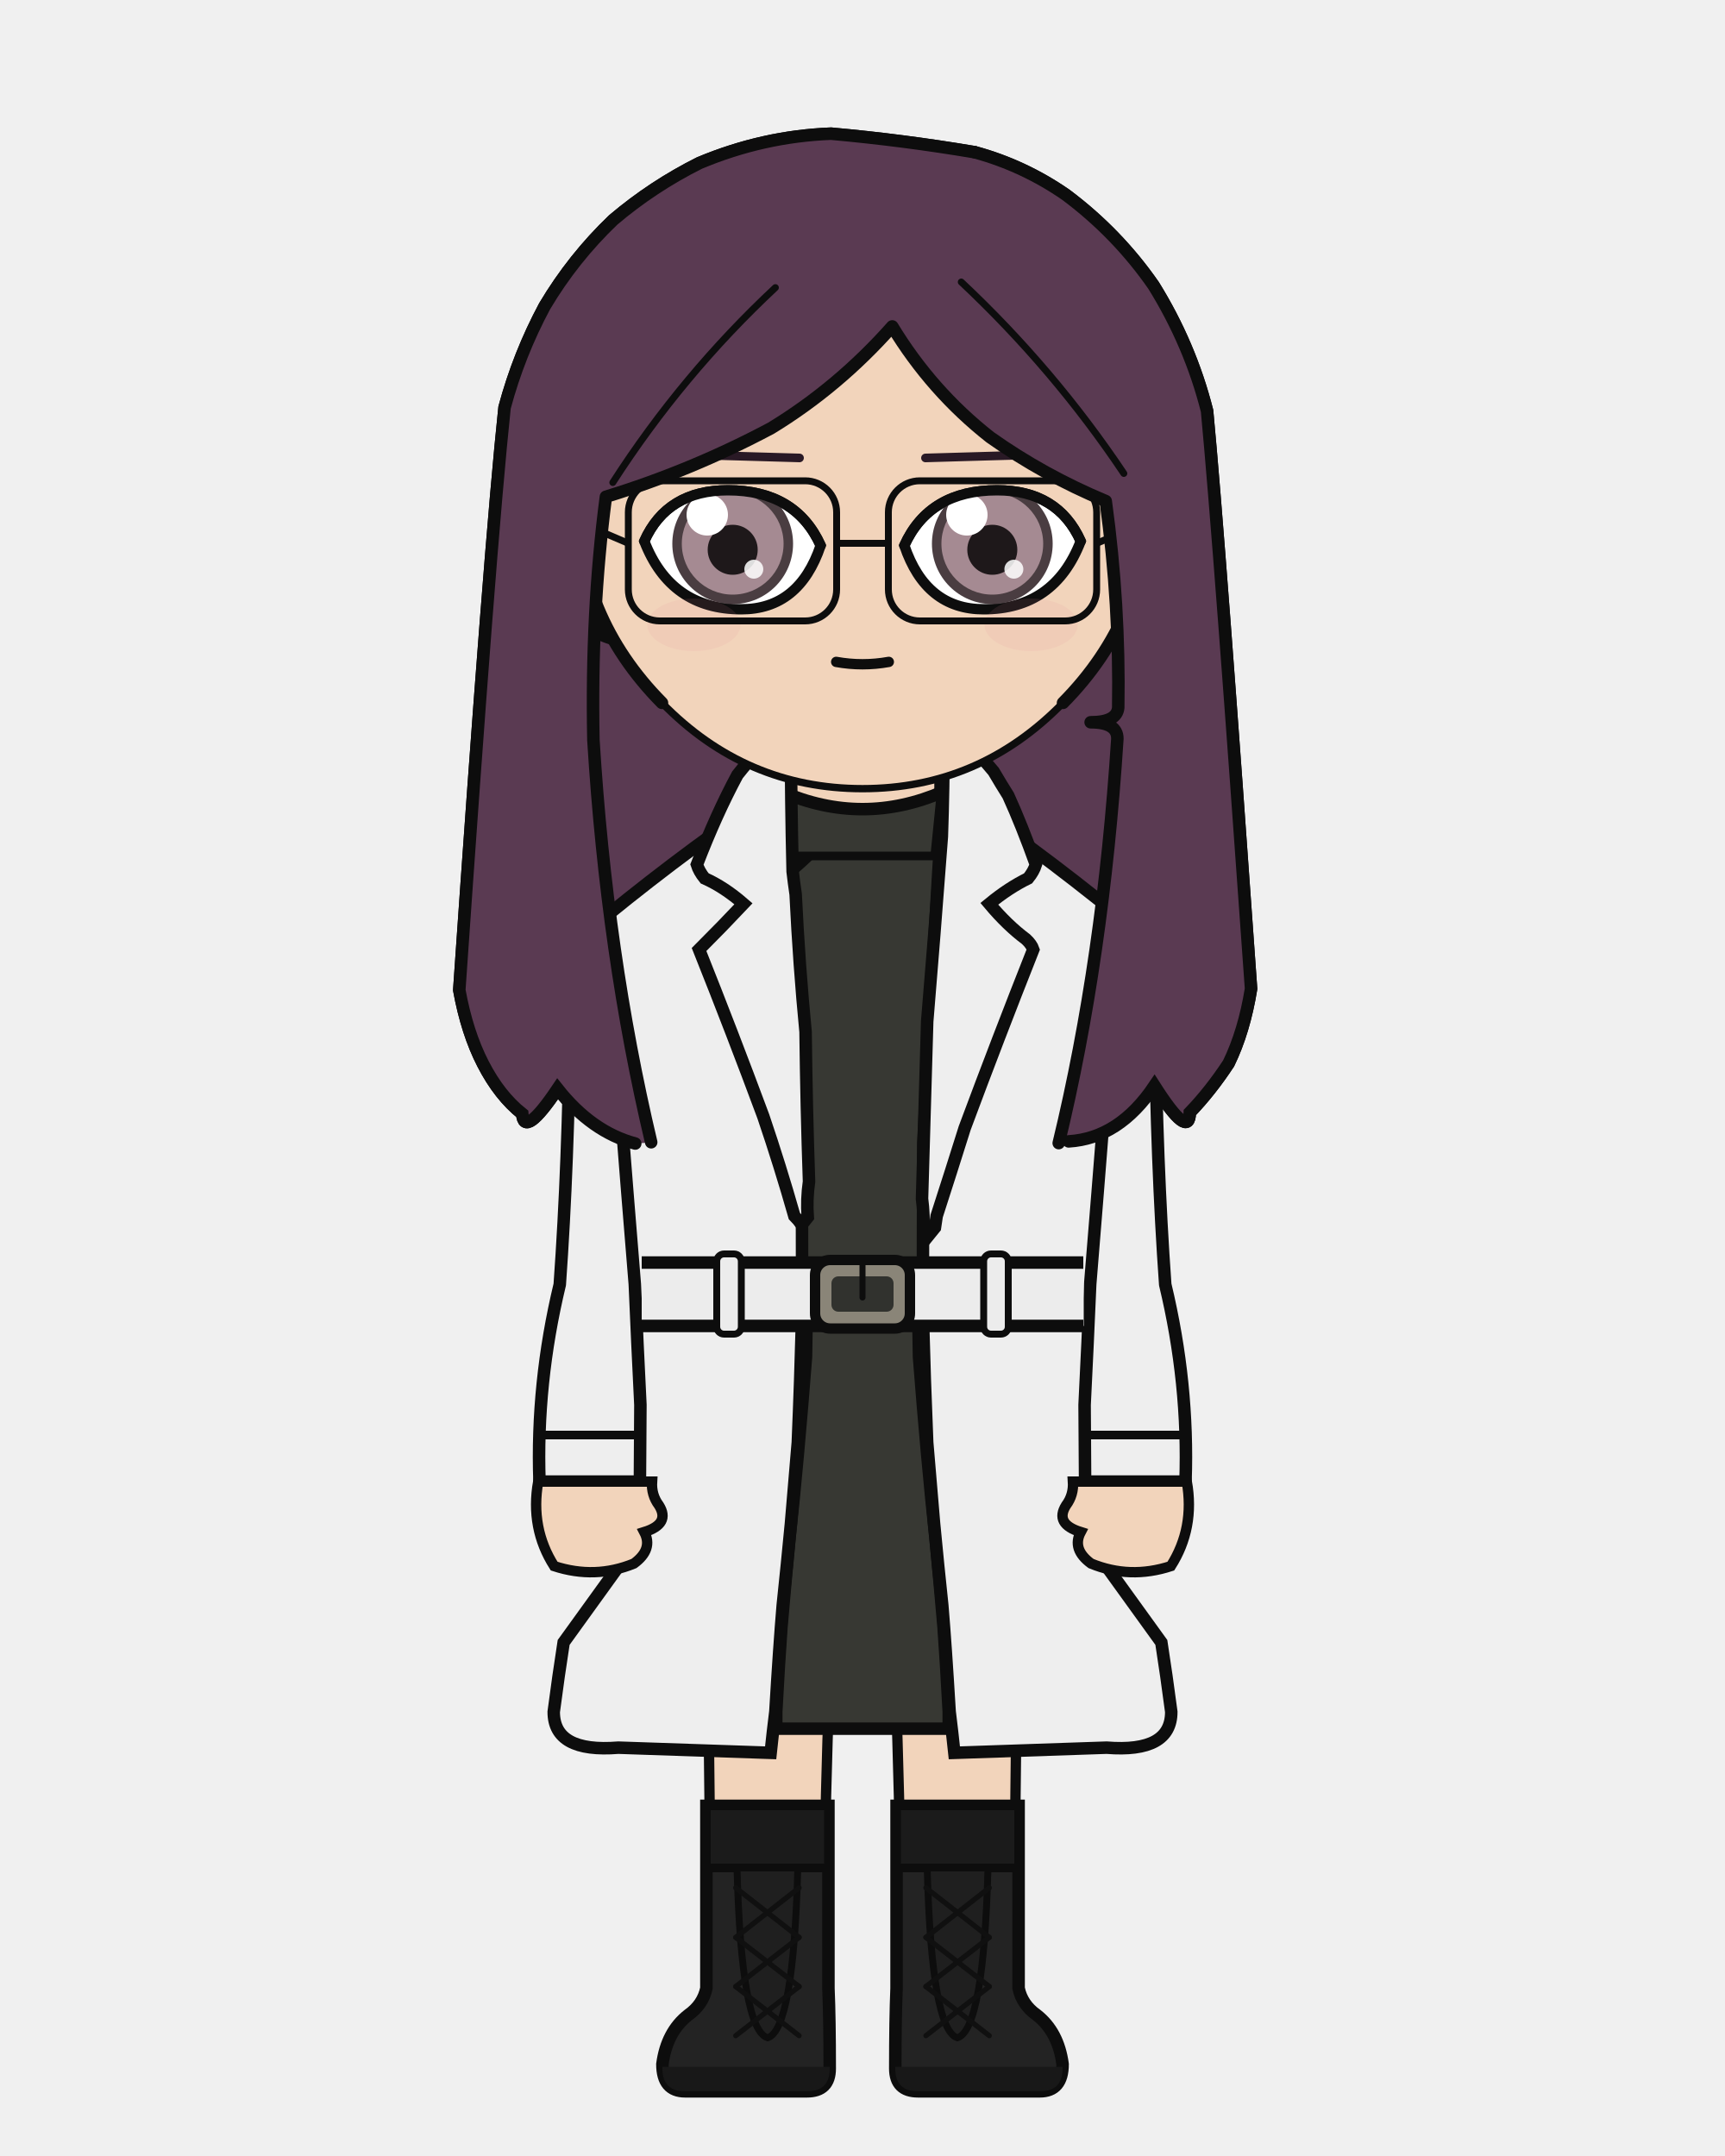
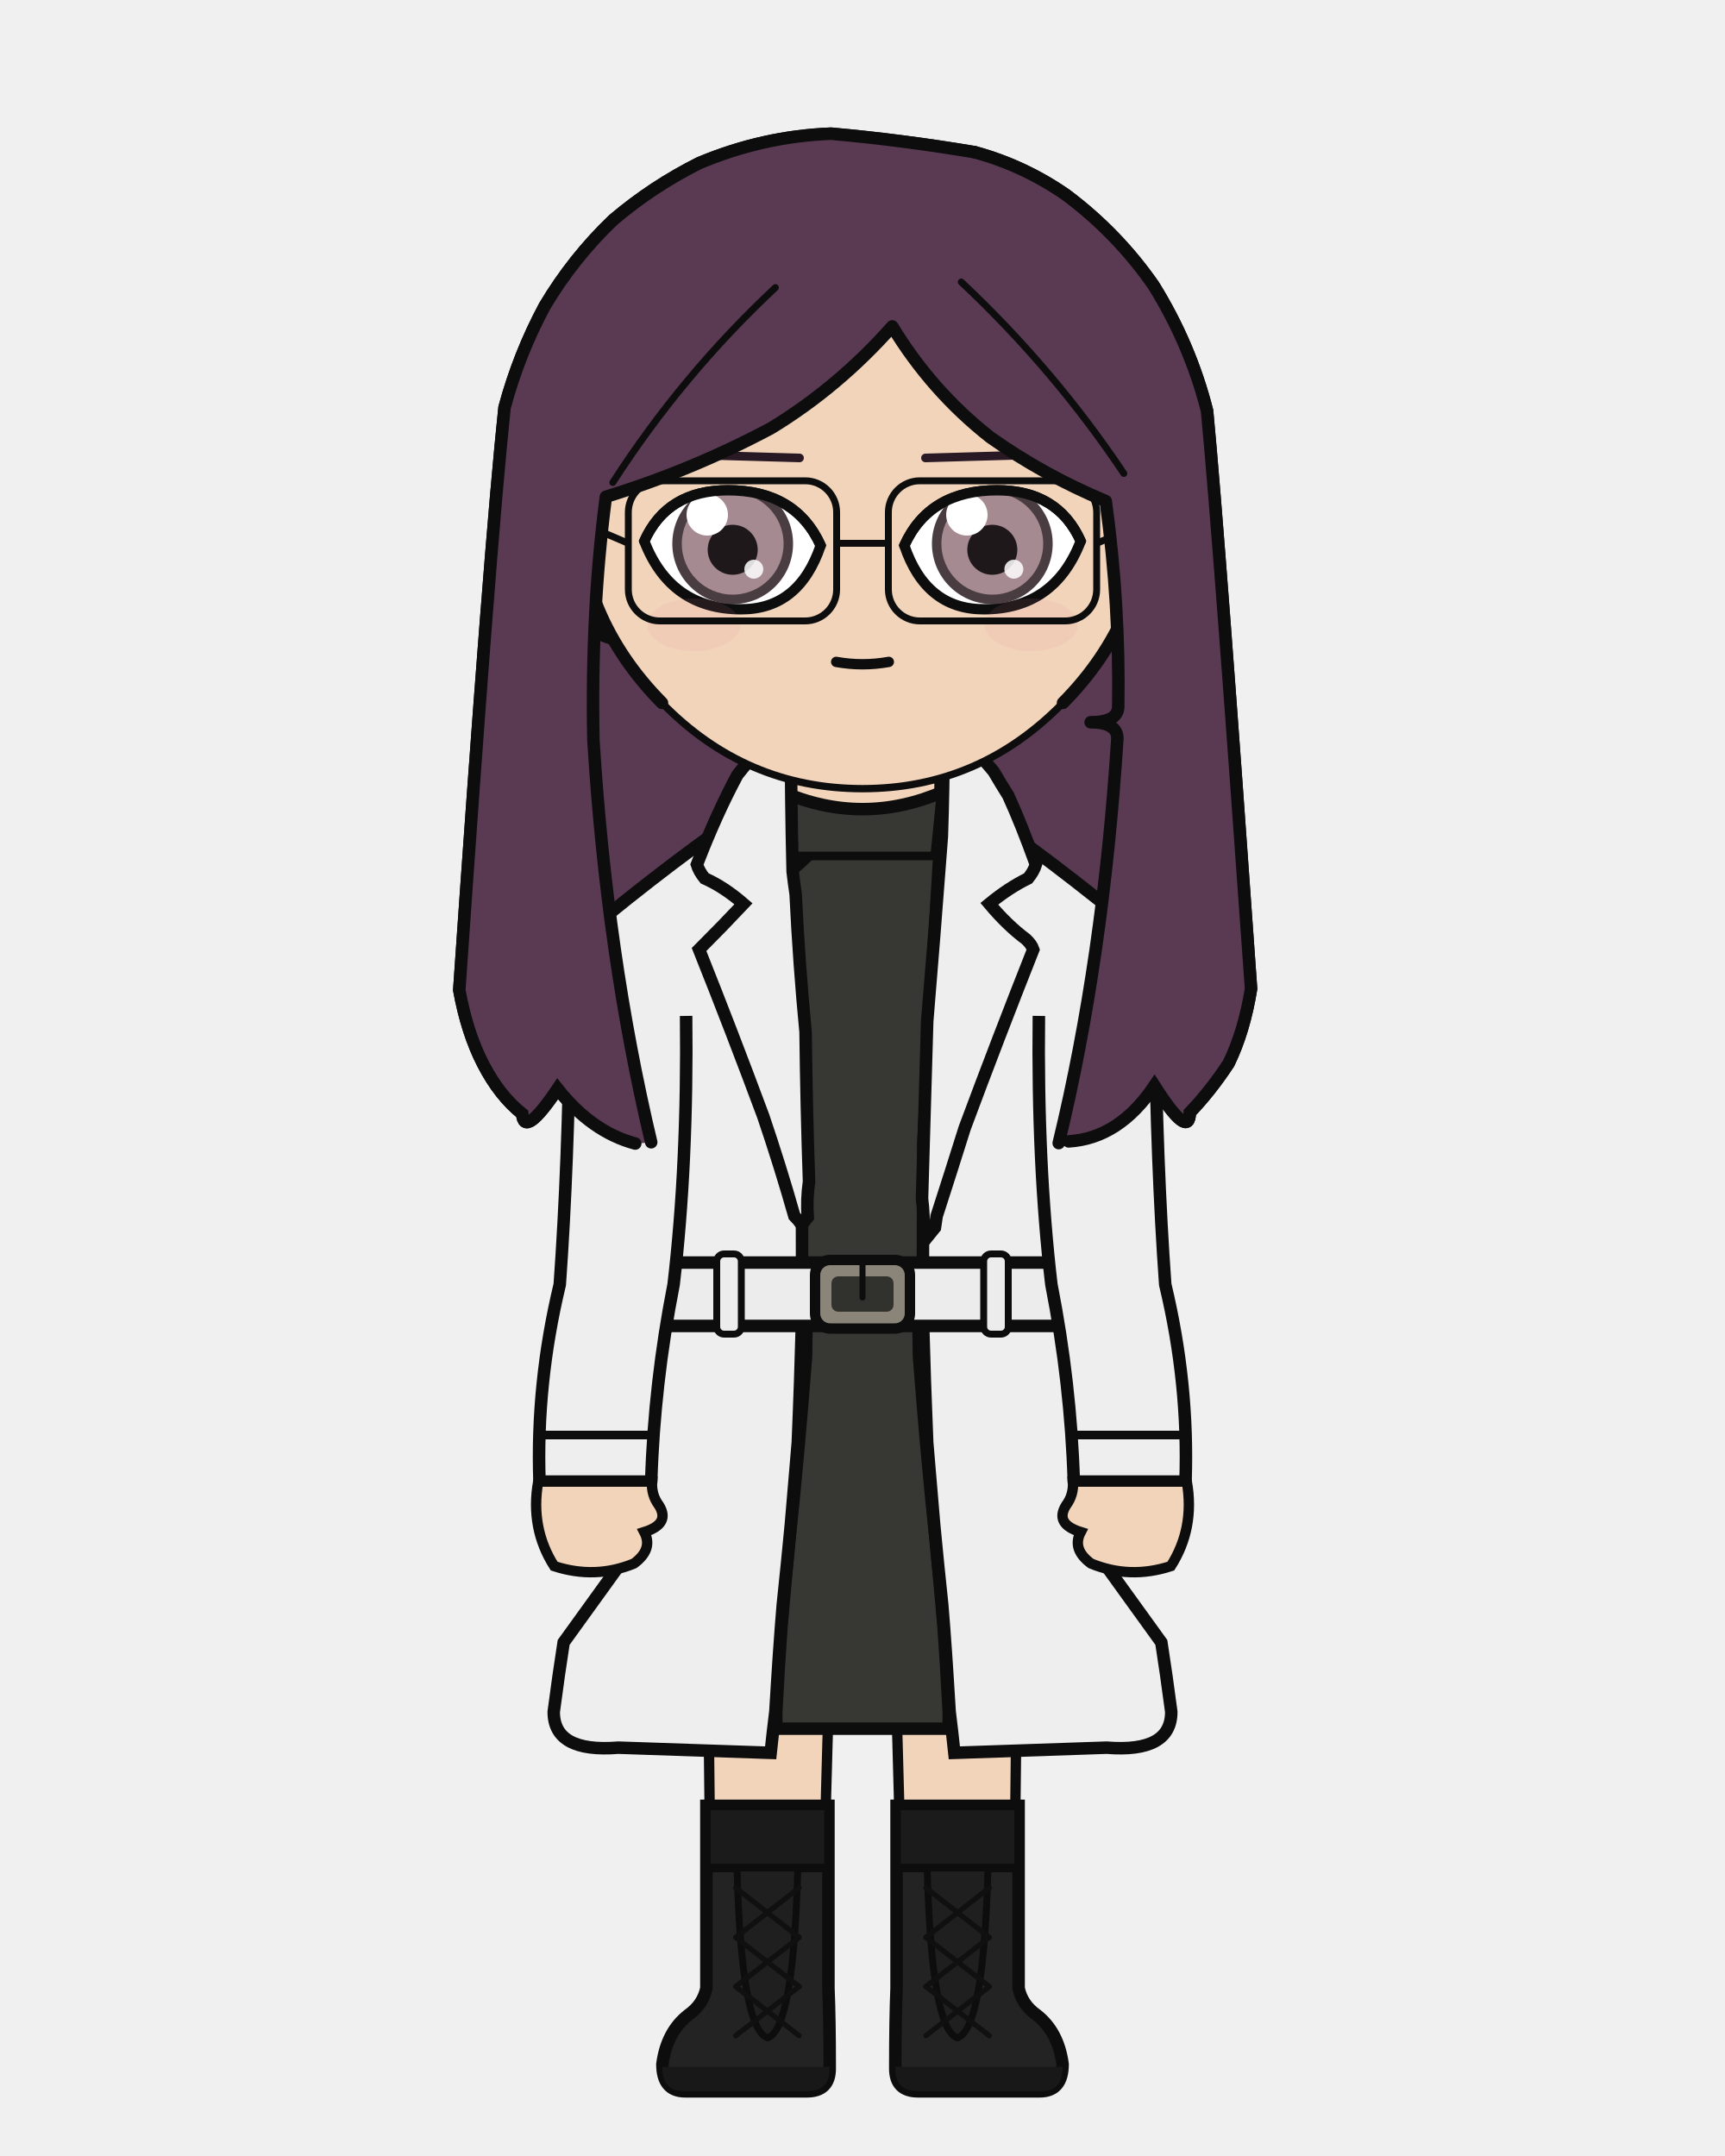
<svg xmlns="http://www.w3.org/2000/svg" width="400" height="500" viewBox="0 0 400 500">
  <defs>
    <clipPath id="hair-front">
      <path d="M 151.0 264.9 Q 140.7 221.5 137.6 171.6 Q 137.0 141.9 140.5 115.2 Q 160.4 109.1 178.8 99.3 Q 194.4 89.8 206.9 75.7 Q 216.0 90.7 229.6 101.4 Q 242.0 110.2 256.4 116.2 Q 259.7 140.2 259.3 164.1 Q 259.0 167.5 252.9 167.5 Q 259.1 167.5 259.1 171.3 Q 255.8 222.6 245.5 265.1 Q 246.7 264.9 247.8 264.7 Q 259.5 264.0 267.7 251.8 Q 275.8 264.5 275.9 258.0 Q 280.7 253.0 284.9 246.6 Q 288.5 239.2 290.1 229.3 Q 282.8 126.0 279.9 95.3 Q 276.0 79.9 267.5 66.2 Q 259.1 54.1 247.2 45.2 Q 237.4 38.4 226.0 35.3 Q 209.4 32.5 192.7 31.0 Q 177.0 31.6 162.2 37.8 Q 151.4 43.2 142.2 51.0 Q 132.9 59.9 126.3 71.0 Q 120.3 82.2 117.0 94.5 Q 113.6 126.6 106.5 229.6 Q 108.3 239.5 112.0 246.7 Q 115.8 254.1 121.1 258.3 Q 121.5 264.1 129.3 252.5 Q 137.2 262.5 147.3 265.2 Q 149.2 265.1 151.0 264.9 Z" />
    </clipPath>
  </defs>
  <path d="M 147.3 265.2 Q 137.2 262.5 129.3 252.5 Q 121.5 264.1 121.1 258.3 Q 115.8 254.1 112.0 246.7 Q 108.3 239.5 106.5 229.6 Q 113.6 126.6 117.0 94.5 Q 120.3 82.2 126.3 71.0 Q 132.9 59.9 142.2 51.0 Q 151.4 43.2 162.2 37.8 Q 177.0 31.6 192.7 31.0 Q 209.4 32.5 226.0 35.3 Q 237.4 38.4 247.2 45.2 Q 259.1 54.1 267.5 66.2 Q 276.0 79.9 279.9 95.3 Q 282.8 126.0 290.1 229.3 Q 288.5 239.2 284.9 246.6 Q 280.7 253.0 275.9 258.0 Q 275.8 264.5 267.7 251.8 Q 259.5 264.0 247.8 264.7 Q 197.6 276.0 147.3 265.2 Z" fill="#5a3a52" />
  <path d="M 147.3 265.2 Q 137.2 262.5 129.3 252.5 Q 121.5 264.1 121.1 258.3 Q 115.8 254.1 112.0 246.7 Q 108.3 239.5 106.5 229.6 Q 113.6 126.6 117.0 94.5 Q 120.3 82.2 126.3 71.0 Q 132.9 59.9 142.2 51.0 Q 151.4 43.2 162.2 37.8 Q 177.0 31.6 192.7 31.0 Q 209.4 32.5 226.0 35.3 Q 237.4 38.4 247.2 45.2 Q 259.1 54.1 267.5 66.2 Q 276.0 79.9 279.9 95.3 Q 282.8 126.0 290.1 229.3 Q 288.5 239.2 284.9 246.6 Q 280.7 253.0 275.9 258.0 Q 275.8 264.5 267.7 251.8 Q 259.5 264.0 247.8 264.7 Q 197.6 276.0 147.3 265.2 Z" fill="none" stroke="#0d0d0d" stroke-width="2.9" stroke-linecap="round" stroke-linejoin="round" />
  <path d="M 181.9 199.2 Q 168.3 215.1 136.6 224.9 L 166.4 235.6 Q 166.4 269.9 169.8 297.9 Q 169.8 296.7 169.8 295.8 L 230.2 295.8 Q 230.2 296.7 230.2 297.9 Q 233.6 269.9 233.6 235.6 L 263.4 224.9 Q 239.3 206.9 218.1 199.2 Z" fill="#f2d4bb" stroke="#0d0d0d" stroke-width="2.9" />
  <rect x="181.9" y="172.5" width="36.3" height="38.0" rx="12.7" fill="#f2d4bb" />
  <line x1="181.9" y1="172.5" x2="181.9" y2="210.5" stroke="#0d0d0d" stroke-width="2.9" />
  <line x1="218.1" y1="172.5" x2="218.1" y2="210.5" stroke="#0d0d0d" stroke-width="2.9" />
  <path d="M 163.7 300.1 L 236.3 300.1 Q 236.3 320.3 236.2 328.9 Q 236.1 375.2 234.9 461.1 L 209.2 461.1 Q 207.8 328.9 200.0 331.8 Q 192.2 328.9 190.8 461.1 L 165.1 461.1 Q 163.9 375.2 163.8 328.9 Q 163.7 320.3 163.7 300.1 Z" fill="#f2d4bb" stroke="#0d0d0d" stroke-width="2.4" stroke-linejoin="round" />
  <path d="M 163.7 300.1 L 236.3 300.1 L 229.8 328.0 Q 200.0 331.1 170.2 328.0 Z" fill="#e8e4dc" stroke="#0d0d0d" stroke-width="2.4" stroke-linejoin="round" />
  <path d="M 192.1 418.8 L 192.1 461.1 Q 192.4 468.3 192.4 479.7 Q 192.4 485.0 187.1 485.0 L 158.9 485.0 Q 153.6 485.0 153.6 478.7 Q 154.6 471.2 159.6 467.3 Q 163.0 464.9 163.8 461.1 L 163.8 418.8 Z" fill="#232323" stroke="#0d0d0d" stroke-width="2.9" />
  <path d="M 192.4 479.3 L 153.6 479.3 L 153.6 479.7 Q 153.6 485.0 158.9 485.0 L 187.1 485.0 Q 192.4 485.0 192.4 479.7 Z" fill="#181818" />
  <rect x="163.8" y="418.8" width="28.3" height="14.4" fill="#1b1b1b" stroke="#0d0d0d" stroke-width="2.0" />
  <path d="M 170.9 433.2 L 185.0 433.2 Q 184.0 470.7 178.0 472.6 Q 171.9 470.7 170.9 433.2 Z" fill="#1f1f1f" stroke="#0d0d0d" stroke-width="1.6" />
  <line x1="185.3" y1="437.8" x2="170.6" y2="449.3" stroke="#101010" stroke-width="1.2" stroke-linecap="round" />
  <line x1="170.6" y1="437.8" x2="185.3" y2="449.3" stroke="#101010" stroke-width="1.2" stroke-linecap="round" />
  <line x1="185.3" y1="449.3" x2="170.6" y2="460.7" stroke="#101010" stroke-width="1.2" stroke-linecap="round" />
  <line x1="170.6" y1="449.3" x2="185.3" y2="460.7" stroke="#101010" stroke-width="1.2" stroke-linecap="round" />
  <line x1="185.3" y1="460.7" x2="170.6" y2="472.1" stroke="#101010" stroke-width="1.2" stroke-linecap="round" />
  <line x1="170.6" y1="460.7" x2="185.3" y2="472.1" stroke="#101010" stroke-width="1.2" stroke-linecap="round" />
  <path d="M 207.9 418.8 L 207.9 461.1 Q 207.6 468.3 207.6 479.7 Q 207.6 485.0 212.9 485.0 L 241.1 485.0 Q 246.4 485.0 246.4 478.7 Q 245.4 471.2 240.4 467.3 Q 237.0 464.9 236.2 461.1 L 236.2 418.8 Z" fill="#232323" stroke="#0d0d0d" stroke-width="2.9" />
  <path d="M 207.6 479.3 L 246.4 479.3 L 246.4 479.7 Q 246.4 485.0 241.1 485.0 L 212.9 485.0 Q 207.6 485.0 207.6 479.7 Z" fill="#181818" />
  <rect x="207.9" y="418.8" width="28.3" height="14.4" fill="#1b1b1b" stroke="#0d0d0d" stroke-width="2.0" />
  <path d="M 215.0 433.2 L 229.1 433.2 Q 228.1 470.7 222.0 472.6 Q 216.0 470.7 215.0 433.2 Z" fill="#1f1f1f" stroke="#0d0d0d" stroke-width="1.6" />
  <line x1="229.4" y1="437.8" x2="214.7" y2="449.3" stroke="#101010" stroke-width="1.2" stroke-linecap="round" />
  <line x1="214.7" y1="437.8" x2="229.4" y2="449.3" stroke="#101010" stroke-width="1.2" stroke-linecap="round" />
  <line x1="229.4" y1="449.3" x2="214.7" y2="460.7" stroke="#101010" stroke-width="1.2" stroke-linecap="round" />
  <line x1="214.7" y1="449.3" x2="229.4" y2="460.7" stroke="#101010" stroke-width="1.2" stroke-linecap="round" />
  <line x1="229.4" y1="460.7" x2="214.7" y2="472.1" stroke="#101010" stroke-width="1.2" stroke-linecap="round" />
  <line x1="214.7" y1="460.7" x2="229.4" y2="472.1" stroke="#101010" stroke-width="1.2" stroke-linecap="round" />
  <path d="M 212.4 265.0 Q 212.7 293.3 213.1 314.7 Q 215.0 339.1 216.9 356.5 Q 217.9 366.9 218.8 377.4 Q 219.4 385.7 220.0 397.0 Q 220.0 399.0 220.0 400.9 Q 200.0 400.9 180.0 400.9 Q 180.0 399.0 180.0 397.0 Q 180.6 385.7 181.2 377.4 Q 182.1 366.9 183.1 356.5 Q 185.0 339.1 186.9 314.7 Q 187.3 293.3 187.6 265.0 Q 200.0 265.0 212.4 265.0 Z" fill="#373833" stroke="#0d0d0d" stroke-width="2.9" />
  <path d="M 194.9 190.5 Q 181.0 206.5 162.0 216.3 Q 162.0 235.6 162.0 235.6 Q 162.0 269.9 165.5 297.9 Q 165.2 299.1 165.2 300.1 L 234.8 300.1 Q 234.8 299.1 234.5 297.9 Q 238.0 269.9 238.0 235.6 Q 238.0 235.6 238.0 216.3 Q 223.5 198.3 205.1 190.5 L 200.0 195.6 Z" fill="#373833" stroke="#0d0d0d" stroke-width="2.9" />
  <path d="M 181.3 183.6 Q 200.0 191.7 218.7 183.6 L 217.2 198.5 L 182.8 198.5 Z" fill="#373833" stroke="none" />
  <path d="M 182.8 198.5 L 181.3 183.6 Q 200.0 191.7 218.7 183.6 L 217.2 198.5" fill="none" stroke="#0d0d0d" stroke-width="2.9" stroke-linejoin="round" />
  <line x1="182.8" y1="198.5" x2="217.2" y2="198.5" stroke="#0d0d0d" stroke-width="2.0" stroke-linecap="round" />
-   <path d="M 159.1 235.6 L 132.2 235.6 Q 131.8 269.9 129.8 297.9 Q 124.3 320.8 125.1 343.6 L 151.0 343.6 Q 151.7 320.8 156.2 297.9 Q 159.5 269.9 159.1 235.6 Z" fill="#eeeeee" stroke="none" />
-   <path d="M 132.2 235.6 Q 131.8 269.9 129.8 297.9 Q 124.3 320.8 125.1 343.6 L 151.0 343.6 Q 151.7 320.8 156.2 297.9 Q 159.5 269.9 159.1 235.6 " fill="none" stroke="#0d0d0d" stroke-width="2.9" stroke-linejoin="round" />
-   <line x1="125.1" y1="332.8" x2="151.0" y2="332.8" stroke="#0d0d0d" stroke-width="2.0" stroke-linecap="round" />
-   <path d="M 240.9 235.6 L 267.8 235.6 Q 268.2 269.9 270.2 297.9 Q 275.7 320.8 274.9 343.6 L 249.0 343.6 Q 248.3 320.8 243.8 297.9 Q 240.5 269.9 240.9 235.6 Z" fill="#eeeeee" stroke="none" />
-   <path d="M 267.8 235.6 Q 268.2 269.9 270.2 297.9 Q 275.7 320.8 274.9 343.6 L 249.0 343.6 Q 248.3 320.8 243.8 297.9 Q 240.5 269.9 240.9 235.6 " fill="none" stroke="#0d0d0d" stroke-width="2.9" stroke-linejoin="round" />
-   <line x1="249.0" y1="332.8" x2="274.9" y2="332.8" stroke="#0d0d0d" stroke-width="2.0" stroke-linecap="round" />
  <path d="M 181.2 182.4 Q 161.0 195.8 140.5 212.5 Q 143.7 255.2 147.2 297.8 Q 147.8 311.8 148.5 325.8 Q 148.4 342.5 148.3 356.5 Q 139.5 368.7 130.7 380.9 Q 129.5 388.6 128.4 397.0 Q 128.4 406.5 143.4 405.3 Q 161.1 405.9 178.7 406.5 Q 179.2 401.7 179.8 396.9 Q 180.7 381.8 181.5 372.3 Q 182.5 362.9 183.4 353.4 Q 184.2 343.9 185.0 334.5 Q 185.6 320.3 186.0 305.1 Q 186.0 286.4 185.9 265.0 Q 183.7 222.0 181.2 182.4 Q 181.2 182.4 181.2 182.4 Z" fill="#eeeeee" stroke="#0d0d0d" stroke-width="2.9" />
  <path d="M 218.8 182.4 Q 239.0 195.8 259.5 212.5 Q 256.3 255.2 252.8 297.8 Q 252.2 311.8 251.5 325.8 Q 251.6 342.5 251.7 356.5 Q 260.5 368.7 269.3 380.9 Q 270.5 388.6 271.6 397.0 Q 271.6 406.5 256.6 405.3 Q 238.9 405.9 221.3 406.5 Q 220.8 401.7 220.2 396.9 Q 219.3 381.8 218.5 372.3 Q 217.5 362.9 216.6 353.4 Q 215.8 343.9 215.0 334.5 Q 214.4 320.3 214.0 305.1 Q 214.0 286.4 214.1 265.0 Q 216.3 222.0 218.8 182.4 Q 218.8 182.4 218.8 182.4 Z" fill="#eeeeee" stroke="#0d0d0d" stroke-width="2.9" />
  <path d="M 185.9 284.0 Q 185.1 282.9 184.2 282.0 Q 180.9 270.4 177.0 258.9 Q 169.8 239.5 162.1 220.2 Q 167.7 214.6 172.4 209.6 Q 167.9 205.7 163.4 203.7 Q 162.1 202.1 161.6 200.5 Q 166.1 188.8 171.0 179.7 Q 175.9 173.5 180.8 169.1 Q 181.5 169.1 182.3 169.1 Q 182.8 169.8 183.4 170.4 Q 183.4 185.1 183.8 202.1 Q 184.1 204.7 184.5 207.4 Q 185.3 223.9 186.8 239.3 Q 187.0 256.6 187.6 274.0 Q 187.0 278.2 187.3 282.3 Q 186.6 283.2 185.9 284.0 Z" fill="#eeeeee" stroke="#0d0d0d" stroke-width="2.9" />
  <path d="M 215.1 286.8 Q 214.6 286.2 214.1 285.6 Q 214.3 281.8 213.8 278.0 Q 214.4 257.4 215.0 236.9 Q 216.6 217.8 218.4 194.0 Q 218.8 182.6 218.8 171.3 Q 219.2 170.2 220.3 169.1 Q 220.6 169.1 221.0 169.1 Q 221.5 169.8 222.1 169.5 Q 226.3 174.0 230.4 178.9 Q 232.1 181.8 233.8 184.5 Q 236.9 191.3 240.2 200.5 Q 239.7 202.1 238.4 203.7 Q 233.9 205.9 229.4 209.6 Q 233.6 214.6 237.9 217.8 Q 239.2 219.0 239.6 220.2 Q 231.4 240.9 223.7 261.6 Q 220.5 271.8 217.2 282.0 Q 217.0 283.4 216.8 284.7 Q 216.0 285.7 215.1 286.8 Z" fill="#eeeeee" stroke="#0d0d0d" stroke-width="2.9" />
-   <rect x="148.8" y="292.8" width="102.5" height="14.7" fill="#ececec" stroke="none" />
-   <line x1="148.8" y1="292.8" x2="251.2" y2="292.8" stroke="#0d0d0d" stroke-width="2.9" />
-   <line x1="148.8" y1="307.5" x2="251.2" y2="307.5" stroke="#0d0d0d" stroke-width="2.9" />
+   <rect x="155.6" y="292.8" width="88.8" height="14.7" fill="#ececec" stroke="none" />
+   <line x1="155.6" y1="292.8" x2="244.4" y2="292.8" stroke="#0d0d0d" stroke-width="2.9" />
+   <line x1="155.6" y1="307.5" x2="244.4" y2="307.5" stroke="#0d0d0d" stroke-width="2.9" />
  <rect x="189.0" y="292.2" width="22.0" height="15.9" rx="3.5" fill="#8a8578" stroke="#0d0d0d" stroke-width="2.4" />
  <rect x="192.8" y="296.0" width="14.4" height="8.2" rx="1.6" fill="#31322e" />
  <line x1="200.0" y1="292.2" x2="200.0" y2="300.9" stroke="#0d0d0d" stroke-width="1.4" stroke-linecap="round" />
  <rect x="166.2" y="290.8" width="5.7" height="18.6" rx="1.7" fill="#ececec" stroke="#0d0d0d" stroke-width="1.6" />
  <rect x="228.1" y="290.8" width="5.7" height="18.6" rx="1.7" fill="#ececec" stroke="#0d0d0d" stroke-width="1.6" />
+   <path d="M 159.1 235.6 L 132.2 235.6 Q 131.8 269.9 129.8 297.9 Q 124.3 320.8 125.1 343.6 L 151.0 343.6 Q 151.7 320.8 156.2 297.9 Q 159.5 269.9 159.1 235.6 Z" fill="#eeeeee" stroke="none" />
+   <path d="M 132.2 235.6 Q 131.8 269.9 129.8 297.9 Q 124.3 320.8 125.1 343.6 L 151.0 343.6 Q 151.7 320.8 156.2 297.9 Q 159.5 269.9 159.1 235.6 " fill="none" stroke="#0d0d0d" stroke-width="2.9" stroke-linejoin="round" />
+   <line x1="125.1" y1="332.8" x2="151.0" y2="332.8" stroke="#0d0d0d" stroke-width="2.0" stroke-linecap="round" />
  <path d="M 124.8 343.6 Q 122.9 354.4 128.5 363.2 Q 138.0 366.3 147.0 362.6 Q 151.5 359.3 149.4 355.3 Q 155.5 353.4 152.8 349.1 Q 151.0 346.7 151.2 343.6 Z" fill="#f2d4bb" stroke="#0d0d0d" stroke-width="2.4" />
+   <path d="M 240.9 235.6 L 267.8 235.6 Q 268.2 269.9 270.2 297.9 Q 275.7 320.8 274.9 343.6 L 249.0 343.6 Q 248.3 320.8 243.8 297.9 Q 240.5 269.9 240.9 235.6 Z" fill="#eeeeee" stroke="none" />
+   <path d="M 267.8 235.6 Q 268.2 269.9 270.2 297.9 Q 275.7 320.8 274.9 343.6 L 249.0 343.6 Q 248.3 320.8 243.8 297.9 Q 240.5 269.9 240.9 235.6 " fill="none" stroke="#0d0d0d" stroke-width="2.9" stroke-linejoin="round" />
+   <line x1="249.0" y1="332.8" x2="274.9" y2="332.8" stroke="#0d0d0d" stroke-width="2.0" stroke-linecap="round" />
  <path d="M 275.2 343.6 Q 277.1 354.4 271.5 363.2 Q 262.0 366.3 253.0 362.6 Q 248.5 359.3 250.6 355.3 Q 244.5 353.4 247.2 349.1 Q 249.0 346.7 248.8 343.6 Z" fill="#f2d4bb" stroke="#0d0d0d" stroke-width="2.4" />
  <path d="M 133.5 117.2 Q 129.6 117.5 127.2 121.4 Q 125.1 125.7 126.5 132.7 Q 128.6 137.7 131.6 141.4 Q 137.4 147.1 142.4 148.2 Z" fill="#f2d4bb" />
  <path d="M 133.5 117.2 Q 129.6 117.5 127.2 121.4 Q 125.1 125.7 126.5 132.7 Q 128.6 137.7 131.6 141.4 Q 137.4 147.1 142.4 148.2" fill="none" stroke="#0d0d0d" stroke-width="2.9" stroke-linecap="round" />
  <path d="M 128.5 129.8 Q 127.8 126.4 128.3 125.1 Q 129.1 124.3 130.3 125.3 Q 131.8 127.7 133.3 130.5 Q 131.8 130.6 133.1 136.3 Q 135.2 139.9 136.6 139.9" fill="none" stroke="#0d0d0d" stroke-width="1.6" stroke-linecap="round" />
  <path d="M 266.5 117.2 Q 270.4 117.5 272.8 121.4 Q 274.9 125.7 273.5 132.7 Q 271.4 137.7 268.4 141.4 Q 262.6 147.1 257.6 148.2 Z" fill="#f2d4bb" />
  <path d="M 266.5 117.2 Q 270.4 117.5 272.8 121.4 Q 274.9 125.7 273.5 132.7 Q 271.4 137.7 268.4 141.4 Q 262.6 147.1 257.6 148.2" fill="none" stroke="#0d0d0d" stroke-width="2.9" stroke-linecap="round" />
  <path d="M 271.5 129.8 Q 272.2 126.4 271.7 125.1 Q 270.9 124.3 269.7 125.3 Q 268.2 127.7 266.7 130.5 Q 268.2 130.6 266.9 136.3 Q 264.8 139.9 263.4 139.9" fill="none" stroke="#0d0d0d" stroke-width="1.6" stroke-linecap="round" />
  <path d="M 200.0 47.9 Q 227.6 47.9 247.1 67.6 Q 266.7 87.3 266.5 115.2 Q 266.1 143.2 246.5 163.0 Q 227.1 182.9 200.0 182.9 Q 172.9 182.9 153.5 163.0 Q 133.9 143.2 133.5 115.2 Q 133.3 87.3 152.9 67.6 Q 172.4 47.9 200.0 47.9 Z" fill="#f2d4bb" />
  <path d="M 153.5 163.0 Q 133.9 143.2 133.5 115.2 Q 133.3 87.3 152.9 67.6 Q 172.4 47.9 200.0 47.9 Q 227.6 47.9 247.1 67.6 Q 266.7 87.3 266.5 115.2 Q 266.1 143.2 246.5 163.0" fill="none" stroke="#0d0d0d" stroke-width="2.9" stroke-linecap="round" />
  <path d="M 246.5 163.0 Q 227.1 182.9 200.0 182.9 Q 172.9 182.9 153.5 163.0" fill="none" stroke="#0d0d0d" stroke-width="1.7" stroke-linecap="round" />
  <line x1="185.4" y1="106.2" x2="154.3" y2="105.3" stroke="#291925" stroke-width="2.0" stroke-linecap="round" />
  <defs>
    <clipPath id="eye-l">
      <path d="M 190.3 126.5 Q 184.5 113.7 168.8 113.7 Q 154.7 113.7 149.4 125.5 Q 155.5 141.3 171.9 141.3 Q 185.3 141.3 190.3 126.5 Z" />
    </clipPath>
  </defs>
  <path d="M 190.3 126.5 Q 184.5 113.7 168.8 113.7 Q 154.7 113.7 149.4 125.5 Q 155.5 141.3 171.9 141.3 Q 185.3 141.3 190.3 126.5 Z" fill="white" stroke="#0d0d0d" stroke-width="2.4" />
  <g clip-path="url(#eye-l)">
    <circle cx="169.9" cy="126.1" r="14.0" fill="#4a3d41" />
    <circle cx="169.9" cy="126.1" r="11.8" fill="#a58a92" />
    <circle cx="169.9" cy="127.5" r="5.8" fill="#1e181a" />
    <circle cx="164.0" cy="119.4" r="4.8" fill="white" />
    <circle cx="174.8" cy="132.0" r="2.2" fill="white" opacity="0.85" />
  </g>
  <path d="M 190.3 126.5 Q 184.5 113.7 168.8 113.7 Q 154.7 113.7 149.4 125.5" fill="none" stroke="#0d0d0d" stroke-width="2.4" stroke-linecap="round" />
  <line x1="214.6" y1="106.2" x2="245.7" y2="105.3" stroke="#291925" stroke-width="2.0" stroke-linecap="round" />
  <defs>
    <clipPath id="eye-r">
      <path d="M 209.7 126.5 Q 215.5 113.7 231.2 113.7 Q 245.3 113.7 250.6 125.5 Q 244.5 141.3 228.1 141.3 Q 214.7 141.3 209.7 126.5 Z" />
    </clipPath>
  </defs>
  <path d="M 209.7 126.5 Q 215.5 113.7 231.2 113.7 Q 245.3 113.7 250.6 125.5 Q 244.5 141.3 228.1 141.3 Q 214.7 141.3 209.7 126.5 Z" fill="white" stroke="#0d0d0d" stroke-width="2.4" />
  <g clip-path="url(#eye-r)">
    <circle cx="230.1" cy="126.1" r="14.0" fill="#4a3d41" />
    <circle cx="230.1" cy="126.1" r="11.8" fill="#a58a92" />
    <circle cx="230.1" cy="127.5" r="5.8" fill="#1e181a" />
    <circle cx="224.2" cy="119.4" r="4.8" fill="white" />
    <circle cx="235.1" cy="132.0" r="2.2" fill="white" opacity="0.85" />
  </g>
  <path d="M 209.7 126.5 Q 215.5 113.7 231.2 113.7 Q 245.3 113.7 250.6 125.5" fill="none" stroke="#0d0d0d" stroke-width="2.4" stroke-linecap="round" />
  <path d="M 193.9 153.5 Q 200.0 154.6 206.1 153.5" fill="none" stroke="#0d0d0d" stroke-width="2.4" stroke-linecap="round" />
  <ellipse cx="160.9" cy="144.9" rx="10.8" ry="6.1" fill="#e8879a" opacity="0.11" />
  <ellipse cx="239.1" cy="144.9" rx="10.8" ry="6.1" fill="#e8879a" opacity="0.11" />
  <rect x="145.7" y="111.5" width="48.3" height="32.5" rx="7.3" fill="none" stroke="#0d0d0d" stroke-width="1.6" />
  <rect x="206.0" y="111.5" width="48.3" height="32.5" rx="7.3" fill="none" stroke="#0d0d0d" stroke-width="1.6" />
  <path d="M 194.0 126.0 L 206.0 126.0" fill="none" stroke="#0d0d0d" stroke-width="1.6" />
  <path d="M 145.7 126.0 L 133.8 120.9" fill="none" stroke="#0d0d0d" stroke-width="1.6" />
  <path d="M 254.3 126.0 L 266.2 120.9" fill="none" stroke="#0d0d0d" stroke-width="1.6" />
  <path d="M 151.0 264.9 Q 140.7 221.5 137.6 171.6 Q 137.0 141.9 140.5 115.2 Q 160.4 109.1 178.8 99.3 Q 194.4 89.8 206.9 75.7 Q 216.0 90.7 229.6 101.4 Q 242.0 110.2 256.4 116.2 Q 259.7 140.2 259.3 164.1 Q 259.0 167.5 252.9 167.5 Q 259.1 167.5 259.1 171.3 Q 255.8 222.6 245.5 265.1 Q 246.7 264.9 247.8 264.7 Q 259.5 264.0 267.7 251.8 Q 275.8 264.5 275.9 258.0 Q 280.7 253.0 284.9 246.6 Q 288.5 239.2 290.1 229.3 Q 282.8 126.0 279.9 95.3 Q 276.0 79.9 267.5 66.2 Q 259.1 54.1 247.2 45.2 Q 237.4 38.4 226.0 35.3 Q 209.4 32.5 192.7 31.0 Q 177.0 31.6 162.2 37.8 Q 151.4 43.2 142.2 51.0 Q 132.9 59.9 126.3 71.0 Q 120.3 82.2 117.0 94.5 Q 113.6 126.6 106.5 229.6 Q 108.3 239.5 112.0 246.7 Q 115.8 254.1 121.1 258.3 Q 121.5 264.1 129.3 252.5 Q 137.2 262.5 147.3 265.2 Q 149.2 265.1 151.0 264.9 Z" fill="#5a3a52" />
  <path d="M 151.0 264.9 Q 140.7 221.5 137.6 171.6 Q 137.0 141.9 140.5 115.2 Q 160.4 109.1 178.8 99.3 Q 194.4 89.8 206.9 75.7 Q 216.0 90.7 229.6 101.4 Q 242.0 110.2 256.4 116.2 Q 259.7 140.2 259.3 164.1 Q 259.0 167.5 252.9 167.5 Q 259.1 167.5 259.1 171.3 Q 255.8 222.6 245.5 265.1" fill="none" stroke="#0d0d0d" stroke-width="2.9" stroke-linecap="round" stroke-linejoin="round" />
  <path d="M 247.8 264.7 Q 259.5 264.0 267.7 251.8 Q 275.8 264.5 275.9 258.0 Q 280.7 253.0 284.9 246.6 Q 288.5 239.2 290.1 229.3 Q 282.8 126.0 279.9 95.3 Q 276.0 79.9 267.5 66.2 Q 259.1 54.1 247.2 45.2 Q 237.4 38.4 226.0 35.3" fill="none" stroke="#0d0d0d" stroke-width="2.9" stroke-linecap="round" />
  <path d="M 147.3 265.2 Q 137.2 262.5 129.3 252.5 Q 121.5 264.1 121.1 258.3 Q 115.8 254.1 112.0 246.7 Q 108.3 239.5 106.5 229.6 Q 113.6 126.6 117.0 94.5 Q 120.3 82.2 126.3 71.0 Q 132.9 59.9 142.2 51.0 Q 151.4 43.2 162.2 37.8 Q 177.0 31.6 192.7 31.0 Q 209.4 32.5 226.0 35.3" fill="none" stroke="#0d0d0d" stroke-width="2.9" stroke-linecap="round" />
  <path d="M 179.8 66.7 Q 158.2 86.9 142.1 111.9" fill="none" stroke="#0d0d0d" stroke-width="1.6" stroke-linecap="round" clip-path="url(#hair-front)" />
  <path d="M 222.9 65.4 Q 244.4 85.6 260.6 109.8" fill="none" stroke="#0d0d0d" stroke-width="1.6" stroke-linecap="round" clip-path="url(#hair-front)" />
  <path d="M 108.8 124.2 Q 101.6 177.8 105.2 231.5" fill="none" stroke="#0d0d0d" stroke-width="1.6" stroke-linecap="round" clip-path="url(#hair-front)" />
  <path d="M 291.2 124.2 Q 298.4 177.8 294.8 231.5" fill="none" stroke="#0d0d0d" stroke-width="1.6" stroke-linecap="round" clip-path="url(#hair-front)" />
</svg>
